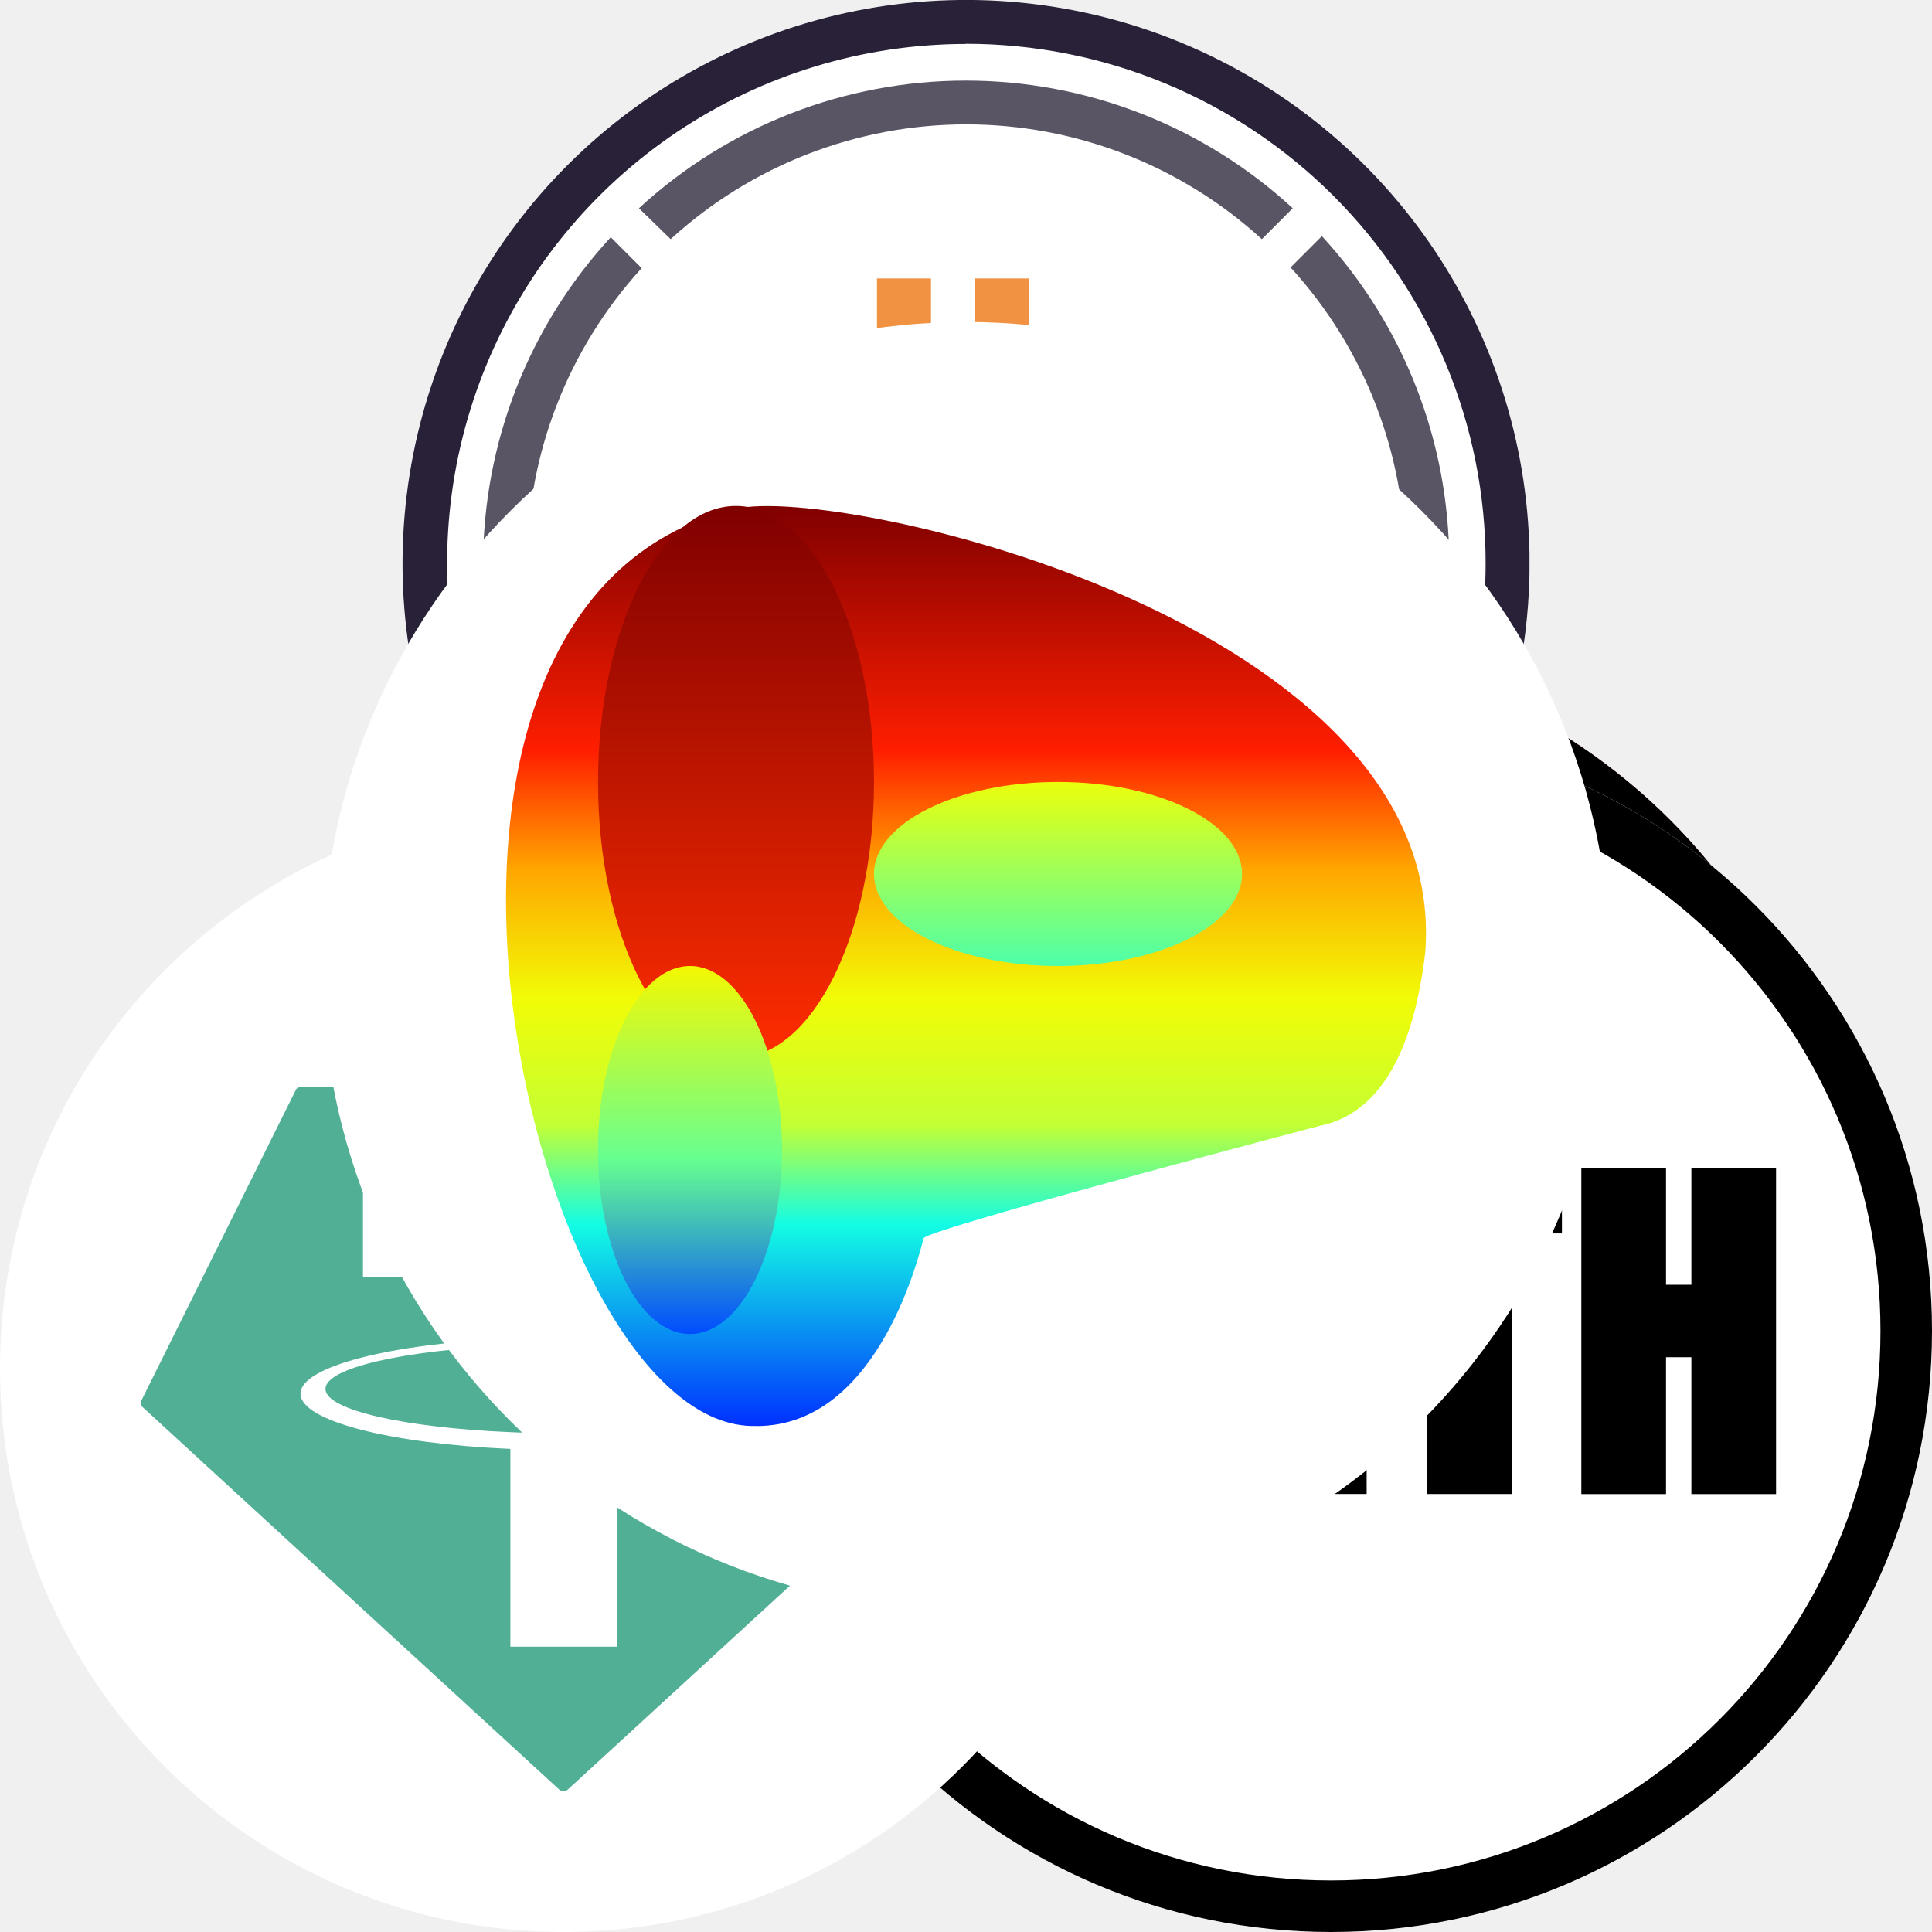
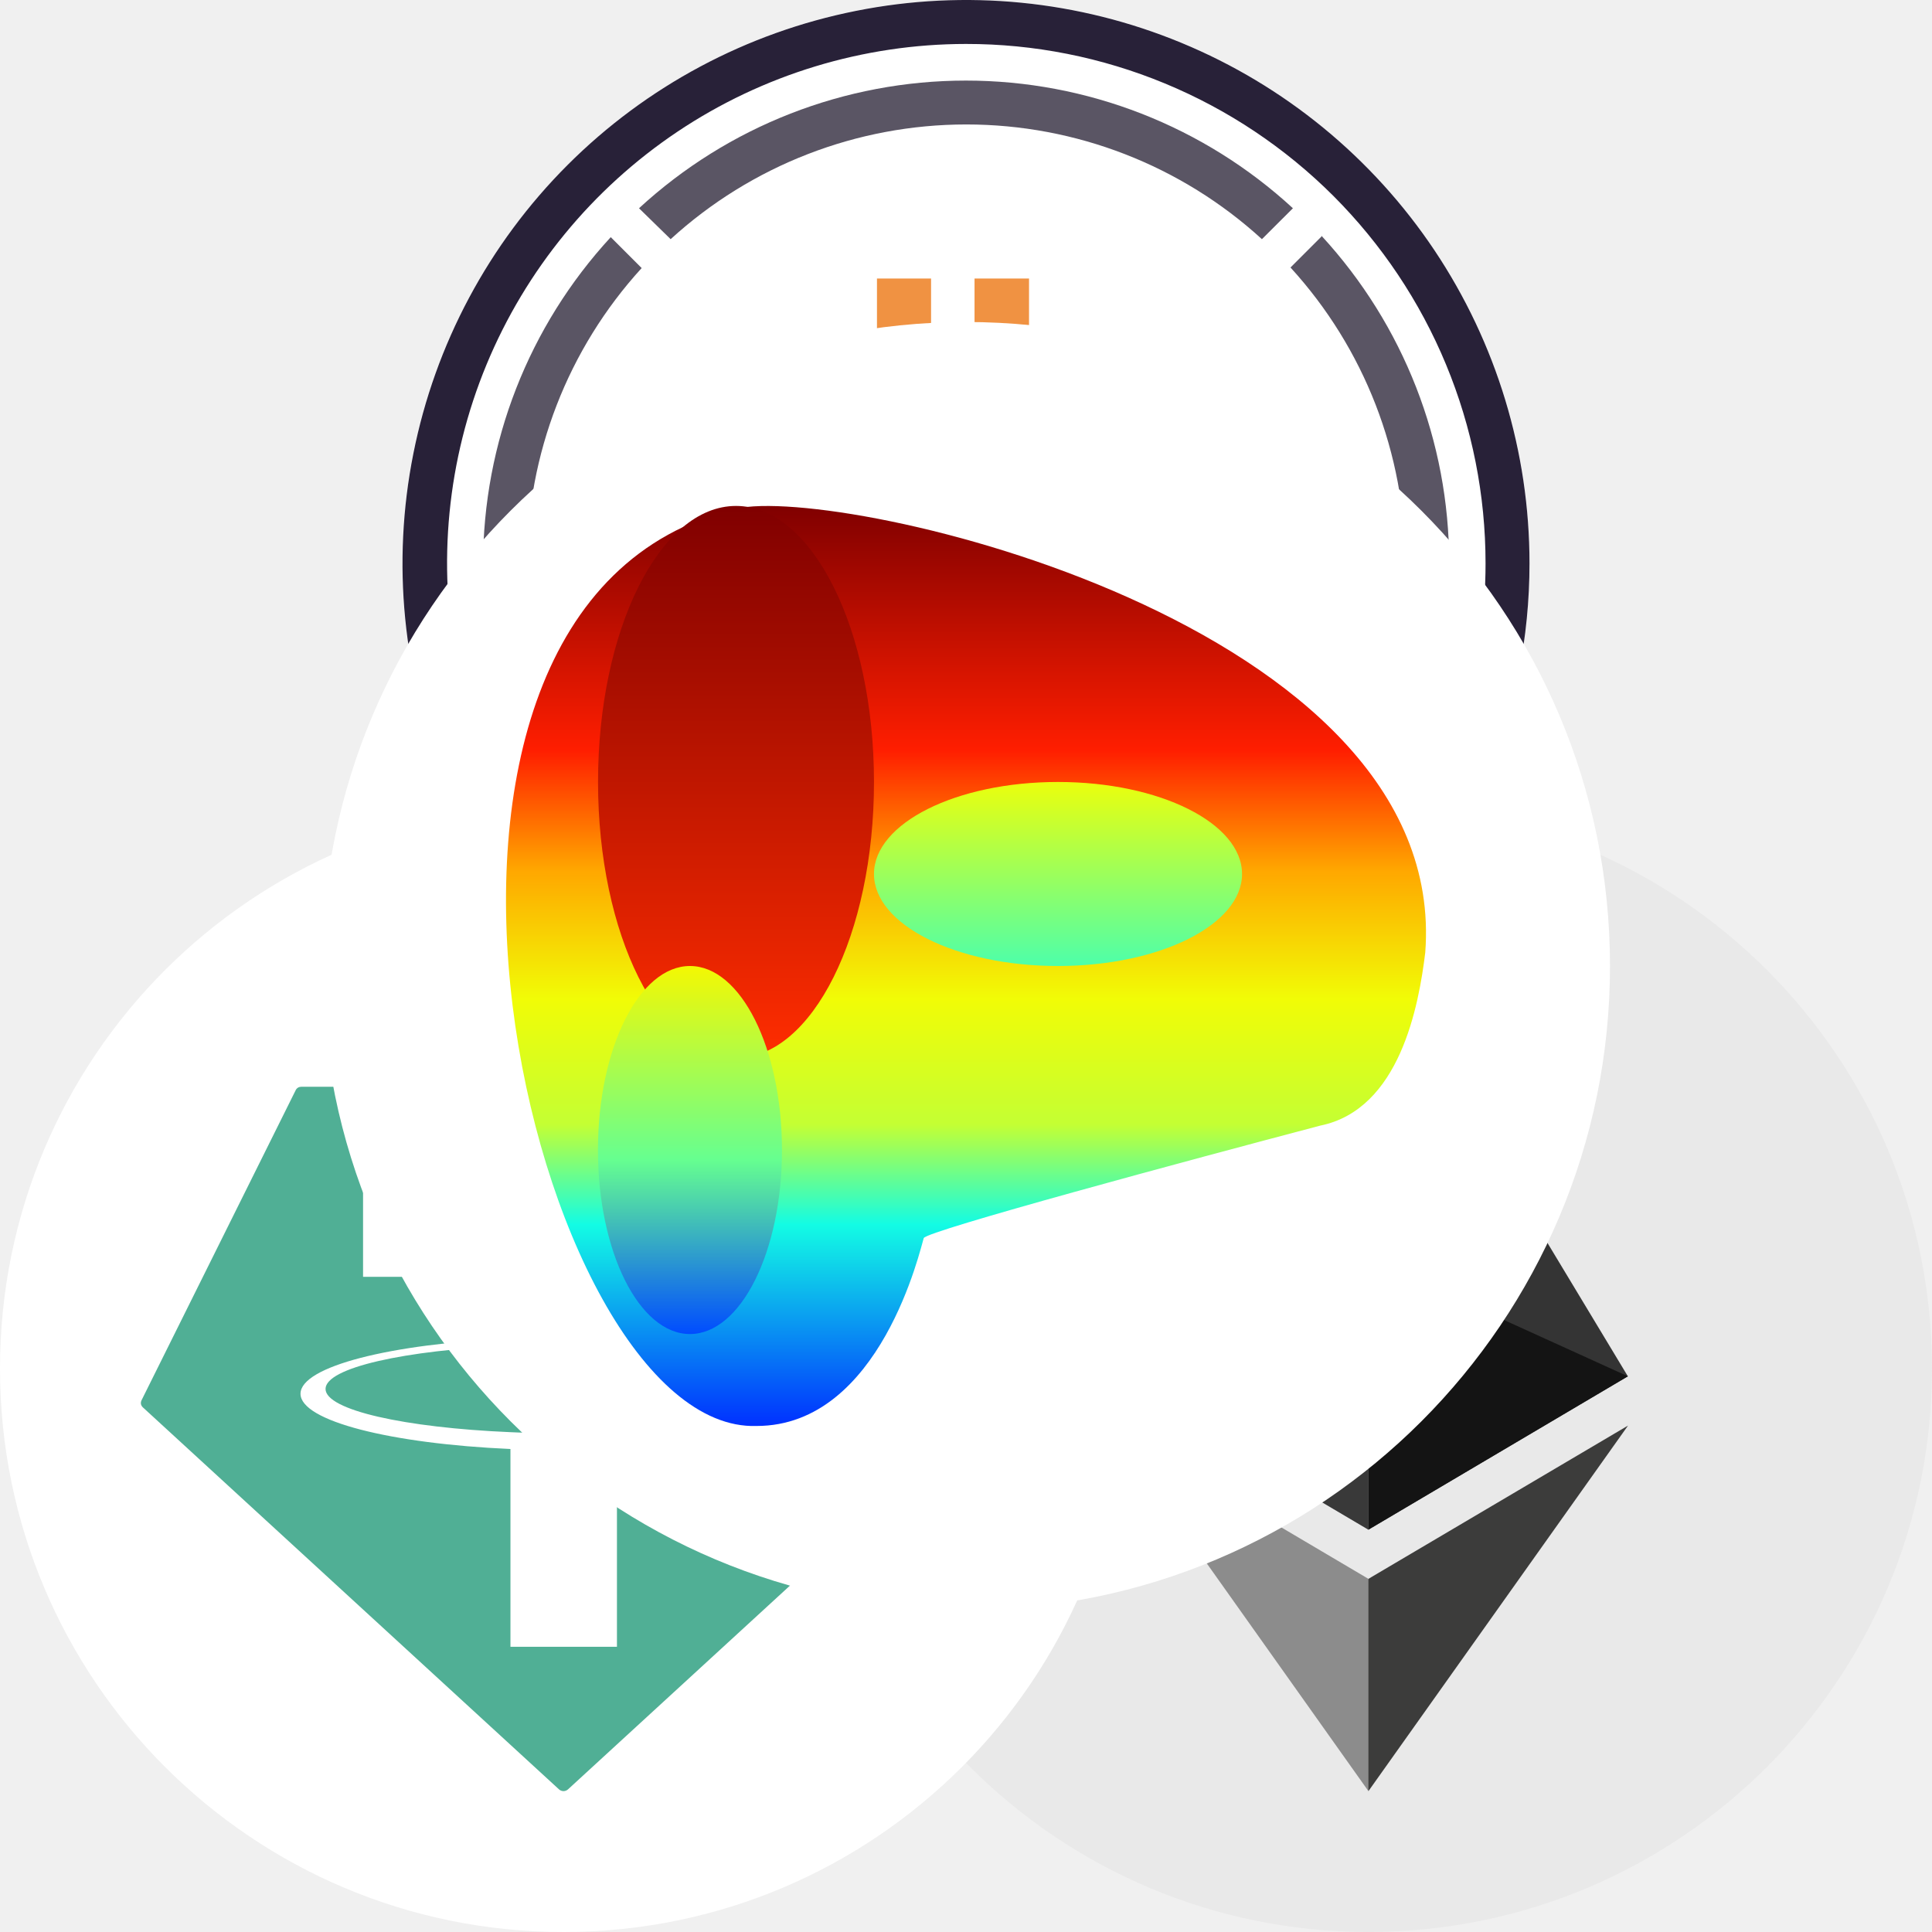
- <svg xmlns="http://www.w3.org/2000/svg" fill="none" height="24" viewBox="0 0 24 24" width="24">
-   <linearGradient id="a" gradientUnits="userSpaceOnUse" x1="12" x2="12" y1="6.286" y2="17.714">
-     <stop offset="0" stop-color="#800000" />
-     <stop offset=".266" stop-color="#ff1e00" />
-     <stop offset=".396" stop-color="#ffa700" />
-     <stop offset=".536" stop-color="#f1fc06" />
-     <stop offset=".672" stop-color="#c4ff33" />
-     <stop offset=".781" stop-color="#13fce4" />
-     <stop offset="1" stop-color="#0030ff" />
-   </linearGradient>
-   <linearGradient id="b" gradientUnits="userSpaceOnUse" x1="9.143" x2="9.143" y1="6.286" y2="13.143">
-     <stop offset="0" stop-color="#800000" />
-     <stop offset="1" stop-color="#ff2d00" />
-   </linearGradient>
-   <linearGradient id="c" gradientUnits="userSpaceOnUse" x1="8.571" x2="8.571" y1="12" y2="16.571">
-     <stop offset="0" stop-color="#f4f802" />
-     <stop offset=".526" stop-color="#66ff90" />
-     <stop offset="1" stop-color="#004cff" />
-   </linearGradient>
-   <linearGradient id="d" gradientUnits="userSpaceOnUse" x1="13.143" x2="13.143" y1="9.714" y2="12">
-     <stop offset="0" stop-color="#ebff0c" />
-     <stop offset="1" stop-color="#4dffaa" />
-   </linearGradient>
-   <clipPath id="e">
-     <path d="m0 0h24v24h-24z" />
-   </clipPath>
-   <clipPath id="f">
-     <path d="m5 0h14v14h-14z" />
-   </clipPath>
-   <clipPath id="g">
-     <path d="m1.75 13.5h10.5v8.75h-10.5z" />
-   </clipPath>
-   <g clip-path="url(#e)">
-     <path d="m22.933 15.467c0 4.124-3.343 7.467-7.467 7.467-4.124 0-7.467-3.343-7.467-7.467 0-4.124 3.343-7.467 7.467-7.467 4.124 0 7.467 3.343 7.467 7.467z" fill="#d83d77" />
-     <path clip-rule="evenodd" d="m15.467 22.293c3.77 0 6.827-3.056 6.827-6.827 0-3.77-3.056-6.827-6.827-6.827-3.77 0-6.827 3.056-6.827 6.827 0 3.77 3.056 6.827 6.827 6.827zm0 .64c4.124 0 7.467-3.343 7.467-7.467 0-4.124-3.343-7.467-7.467-7.467-4.124 0-7.467 3.343-7.467 7.467 0 4.124 3.343 7.467 7.467 7.467z" fill="#000" fill-rule="evenodd" />
-     <path d="m24 16.533c0 4.124-3.343 7.467-7.467 7.467s-7.467-3.343-7.467-7.467 3.343-7.467 7.467-7.467 7.467 3.343 7.467 7.467z" fill="#fff" />
-     <g fill="#000">
-       <path clip-rule="evenodd" d="m16.533 23.36c3.77 0 6.827-3.056 6.827-6.827 0-3.77-3.056-6.827-6.827-6.827-3.77 0-6.827 3.056-6.827 6.827 0 3.77 3.056 6.827 6.827 6.827zm0 .64c4.124 0 7.467-3.343 7.467-7.467s-3.343-7.467-7.467-7.467-7.467 3.343-7.467 7.467 3.343 7.467 7.467 7.467z" fill-rule="evenodd" />
-       <path d="m14.943 14.512-.468 4.048h-1.315c-.12-.622-.226-1.328-.318-2.12-.042.338-.139 1.045-.292 2.12h-1.308l-.47-4.048h1.022l.107 1.413.11 1.363c.038-.705.135-1.63.29-2.775h1.095c.015.118.053.563.115 1.335l.115 1.538c.058-.978.156-1.936.292-2.873z" />
-       <path d="m15.153 14.512h1.755v.81h-.703v.767h.657v.77h-.657v.89h.772v.81h-1.825z" />
-       <path d="m19.403 14.512v.81h-.625v3.237h-1.052v-3.237h-.623v-.81z" />
-       <path d="m22.063 14.512v4.048h-1.052v-1.7h-.315v1.7h-1.052v-4.048h1.052v1.448h.315v-1.448z" />
-       <path clip-rule="evenodd" d="m8.659 14.106 1.12.48-.252.588-1.12-.48z" fill-rule="evenodd" />
+ <svg xmlns="http://www.w3.org/2000/svg" width="24" height="24" viewBox="0 0 24 24" fill="none">
+   <g clip-path="url(#clip0_3007_8218)">
+     <circle cx="17" cy="17" r="7" fill="#E9E9E9" />
+     <g clip-path="url(#clip1_3007_8218)">
+       <path d="M16.999 11.75L16.929 11.989V18.932L16.999 19.002L20.222 17.097L16.999 11.75Z" fill="#343434" />
+       <path d="M16.999 11.75L13.776 17.097L16.999 19.002V15.633V11.75Z" fill="#8C8C8C" />
+       <path d="M16.999 19.613L16.959 19.661V22.134L16.999 22.25L20.224 17.709L16.999 19.613Z" fill="#3C3C3B" />
+       <path d="M16.999 22.25V19.613L13.776 17.709L16.999 22.25Z" fill="#8C8C8C" />
+       <path d="M16.999 19.002L20.222 17.097L16.999 15.632V19.002Z" fill="#141414" />
+       <path d="M13.776 17.097L16.999 19.002V15.632L13.776 17.097Z" fill="#393939" />
    </g>
-     <g clip-path="url(#f)">
-       <circle cx="12" cy="7" fill="#fff" r="7" />
-       <g fill="#5a5564">
-         <path d="m16.416 2.938-.384.384c.917 1.003 1.426 2.313 1.426 3.672 0 1.359-.509 2.669-1.426 3.672l.384.384c1.02-1.107 1.587-2.556 1.587-4.061s-.566-2.955-1.587-4.061z" />
-         <path d="m8.331 2.971c1.003-.917 2.313-1.426 3.672-1.426 1.359 0 2.669.509 3.672 1.426l.384-.384c-1.107-1.02-2.556-1.586-4.061-1.586-1.505 0-2.955.566-4.061 1.586z" />
-         <path d="m7.971 10.671c-.916-1.003-1.424-2.312-1.424-3.67 0-1.358.508-2.668 1.424-3.67l-.384-.384c-1.02 1.106-1.586 2.556-1.586 4.061s.566 2.955 1.586 4.061z" />
-         <path d="m15.671 11.026c-1.003.917-2.313 1.426-3.672 1.426s-2.669-.509-3.672-1.426l-.384.384c1.106 1.02 2.556 1.586 4.061 1.586 1.505 0 2.955-.566 4.061-1.586z" />
-       </g>
-       <path d="m14.427 5.717c-.077-.802-.769-1.071-1.644-1.153v-1.105h-.677v1.084c-.178 0-.36 0-.541 0v-1.084h-.671v1.112h-1.372v.724s.5-.009.492 0c.09-.01.18.016.252.071s.119.137.132.226v3.044c-.002.032-.01.063-.024.091s-.034.054-.058.074c-.024.021-.051.037-.081.047-.03.01-.062.014-.093.012.009.008-.492 0-.492 0l-.128.809h1.36v1.13h.676v-1.113h.541v1.108h.678v-1.117c1.143-.069 1.94-.351 2.04-1.421.081-.861-.324-1.245-.971-1.401.393-.193.637-.552.582-1.139zm-.948 2.406c0 .841-1.44.744-1.899.744v-1.491c.459.001 1.899-.131 1.899.747zm-.314-2.101c0 .769-1.202.675-1.584.675v-1.356c.382 0 1.584-.12 1.584.68z" fill="#f09242" />
-       <path d="m11.999 14c-1.384-0-2.738-.411-3.888-1.18-1.151-.769-2.048-1.863-2.578-3.142-.53-1.279-.668-2.686-.398-4.044.27-1.358.937-2.605 1.916-3.584s2.226-1.646 3.584-1.916c1.358-.27 2.765-.132 4.044.398 1.279.53 2.372 1.427 3.142 2.578.769 1.151 1.18 2.504 1.18 3.889 0.0.919-.181 1.83-.533 2.679-.352.85-.868 1.621-1.518 2.272-.65.65-1.422 1.166-2.272 1.518s-1.76.533-2.679.533zm0-13.454c-1.275.001-2.522.38-3.582 1.089-1.06.709-1.886 1.717-2.373 2.895s-.615 2.475-.365 3.726c.249 1.251.864 2.4 1.766 3.301s2.051 1.516 3.302 1.764c1.251.249 2.547.121 3.726-.367s2.186-1.314 2.894-2.375c.709-1.06 1.087-2.307 1.088-3.582 0-.848-.166-1.687-.491-2.47-.324-.783-.8-1.495-1.399-2.094-.6-.599-1.311-1.075-2.095-1.399-.783-.324-1.623-.49-2.471-.49z" fill="#282138" />
+     <g clip-path="url(#clip2_3007_8218)">
+       <circle cx="12" cy="7" r="7" fill="white" />
+       <path d="M16.416 2.938L16.031 3.323C16.948 4.326 17.457 5.636 17.457 6.995C17.457 8.354 16.948 9.664 16.031 10.667L16.416 11.052C17.436 9.945 18.002 8.495 18.002 6.99C18.002 5.485 17.436 4.036 16.416 2.929V2.938Z" fill="#5A5564" />
+       <path d="M8.331 2.971C9.335 2.054 10.645 1.546 12.004 1.546C13.363 1.546 14.673 2.054 15.676 2.971L16.061 2.587C14.954 1.567 13.504 1.001 11.999 1.001C10.494 1.001 9.045 1.567 7.938 2.587L8.331 2.971Z" fill="#5A5564" />
+       <path d="M7.971 10.671C7.055 9.668 6.547 8.359 6.547 7.001C6.547 5.642 7.055 4.333 7.971 3.33L7.587 2.946C6.567 4.052 6.001 5.502 6.001 7.007C6.001 8.512 6.567 9.962 7.587 11.068L7.971 10.671Z" fill="#5A5564" />
+       <path d="M15.671 11.026C14.668 11.943 13.358 12.452 11.999 12.452C10.639 12.452 9.329 11.943 8.326 11.026L7.942 11.41C9.048 12.431 10.498 12.997 12.003 12.997C13.508 12.997 14.958 12.431 16.064 11.41L15.671 11.026Z" fill="#5A5564" />
+       <path d="M14.427 5.717C14.35 4.915 13.658 4.646 12.783 4.564V3.46H12.106V4.544C11.928 4.544 11.746 4.544 11.566 4.544V3.46H10.894V4.572H9.522V5.296C9.522 5.296 10.022 5.287 10.014 5.296C10.104 5.286 10.194 5.311 10.266 5.367C10.338 5.422 10.385 5.503 10.398 5.593V8.638C10.396 8.669 10.388 8.7 10.374 8.728C10.36 8.757 10.34 8.782 10.316 8.803C10.293 8.824 10.265 8.84 10.235 8.85C10.205 8.86 10.174 8.864 10.142 8.862C10.151 8.869 9.65 8.862 9.65 8.862L9.522 9.67H10.881V10.8H11.558V9.687H12.099V10.795H12.777V9.678C13.919 9.609 14.716 9.327 14.816 8.257C14.897 7.396 14.492 7.011 13.845 6.856C14.239 6.663 14.482 6.304 14.427 5.717ZM13.479 8.124C13.479 8.964 12.038 8.868 11.58 8.868V7.377C12.038 7.378 13.479 7.246 13.479 8.124ZM13.165 6.022C13.165 6.791 11.963 6.698 11.581 6.698V5.342C11.963 5.342 13.165 5.221 13.165 6.022Z" fill="#F09242" />
+       <path d="M11.999 14C10.614 14 9.261 13.589 8.11 12.82C6.959 12.05 6.062 10.957 5.533 9.678C5.003 8.399 4.864 6.992 5.135 5.634C5.405 4.276 6.071 3.029 7.05 2.05C8.029 1.071 9.276 0.405 10.634 0.135C11.992 -0.136 13.399 0.003 14.678 0.533C15.957 1.062 17.05 1.959 17.82 3.11C18.589 4.261 19 5.614 19 6.999C19 7.918 18.819 8.829 18.467 9.678C18.116 10.528 17.6 11.3 16.95 11.95C16.3 12.6 15.528 13.116 14.678 13.467C13.829 13.819 12.918 14 11.999 14ZM11.999 0.546C10.723 0.547 9.477 0.926 8.417 1.635C7.357 2.345 6.531 3.352 6.043 4.531C5.556 5.709 5.429 7.006 5.678 8.257C5.927 9.508 6.542 10.656 7.444 11.558C8.346 12.46 9.495 13.074 10.746 13.323C11.997 13.571 13.293 13.444 14.472 12.956C15.65 12.468 16.657 11.641 17.366 10.581C18.075 9.521 18.454 8.274 18.454 6.999C18.454 6.151 18.288 5.312 17.963 4.528C17.639 3.745 17.163 3.034 16.564 2.434C15.964 1.835 15.253 1.36 14.469 1.036C13.686 0.712 12.846 0.545 11.999 0.546Z" fill="#282138" />
    </g>
-     <circle cx="7" cy="17" fill="#fff" r="7" />
-     <g clip-path="url(#g)" clip-rule="evenodd" fill-rule="evenodd">
-       <path d="m3.673 13.543-1.915 3.852c-.007.014-.01.03-.007.046.003.016.011.03.023.041l5.171 4.747c.015.013.034.021.055.021s.04-.007.055-.021l5.171-4.746c.012-.011.02-.025.023-.041.003-.016.001-.032-.007-.046l-1.915-3.852c-.006-.013-.016-.024-.029-.032s-.027-.012-.042-.012h-6.513c-.015-0-.03.004-.042.011-.013.008-.023.019-.029.032z" fill="#50af95" />
-       <path d="m7.664 17.791c-.037.003-.229.014-.657.014-.34 0-.582-.01-.667-.014-1.315-.056-2.297-.275-2.297-.537 0-.263.982-.482 2.297-.538v.857c.086.006.332.02.673.02.408 0 .613-.016.65-.02v-.856c1.312.056 2.292.275 2.292.537s-.979.481-2.292.537zm0-1.163v-.767h1.831v-1.169h-4.986v1.169h1.831v.766c-1.488.066-2.607.348-2.607.686 0 .339 1.119.621 2.607.686v2.457h1.323v-2.458c1.485-.066 2.602-.348 2.602-.686 0-.338-1.116-.62-2.602-.686z" fill="#fff" />
+     <circle cx="7" cy="17" r="7" fill="white" />
+     <g clip-path="url(#clip3_3007_8218)">
+       <path fill-rule="evenodd" clip-rule="evenodd" d="M3.673 13.543L1.758 17.395C1.751 17.41 1.748 17.426 1.751 17.442C1.754 17.457 1.763 17.472 1.775 17.483L6.945 22.229C6.96 22.242 6.98 22.25 7 22.25C7.02 22.25 7.04 22.242 7.055 22.229L12.225 17.483C12.237 17.472 12.246 17.457 12.249 17.442C12.252 17.426 12.249 17.41 12.242 17.396L10.328 13.543C10.321 13.53 10.311 13.519 10.299 13.512C10.286 13.504 10.272 13.5 10.257 13.5H3.744C3.729 13.5 3.714 13.504 3.702 13.511C3.689 13.519 3.679 13.53 3.673 13.543Z" fill="#50AF95" />
+       <path fill-rule="evenodd" clip-rule="evenodd" d="M7.664 17.791C7.627 17.794 7.435 17.805 7.008 17.805C6.667 17.805 6.426 17.795 6.341 17.791C5.026 17.735 4.044 17.516 4.044 17.254C4.044 16.991 5.026 16.772 6.341 16.716V17.573C6.427 17.578 6.673 17.592 7.013 17.592C7.422 17.592 7.626 17.576 7.663 17.573V16.716C8.975 16.772 9.955 16.992 9.955 17.254C9.955 17.516 8.976 17.735 7.663 17.791L7.664 17.791ZM7.664 16.628V15.861H9.496V14.692H4.51V15.861H6.341V16.628C4.852 16.693 3.733 16.975 3.733 17.314C3.733 17.652 4.852 17.934 6.341 18V20.457H7.664V17.999C9.149 17.934 10.266 17.652 10.266 17.314C10.266 16.975 9.15 16.693 7.664 16.628L7.664 16.628Z" fill="white" />
    </g>
-     <circle cx="12" cy="12" fill="#fff" r="8" />
-     <path d="m9.398 17.714c-2.793.092-5.201-10.217-.257-11.393 1.287-.306 8.877 1.415 8.564 5.513-.08.655-.312 1.948-1.305 2.15-1.629.429-4.896 1.308-4.925 1.397-.037.11-.533 2.334-2.077 2.334z" fill="url(#a)" />
-     <ellipse cx="9.143" cy="9.714" fill="url(#b)" rx="1.714" ry="3.429" />
-     <ellipse cx="8.571" cy="14.286" fill="url(#c)" rx="1.143" ry="2.286" />
-     <ellipse cx="13.143" cy="10.857" fill="url(#d)" rx="2.286" ry="1.143" />
+     <circle cx="12" cy="12" r="8" fill="white" />
+     <path d="M9.398 17.714C6.604 17.806 4.197 7.496 9.141 6.32C10.427 6.014 18.017 7.735 17.705 11.833C17.625 12.489 17.392 13.781 16.4 13.983C14.771 14.412 11.504 15.292 11.475 15.38C11.438 15.49 10.942 17.714 9.398 17.714Z" fill="url(#paint0_linear_3007_8218)" />
+     <ellipse cx="9.143" cy="9.714" rx="1.714" ry="3.429" fill="url(#paint1_linear_3007_8218)" />
+     <ellipse cx="8.571" cy="14.286" rx="1.143" ry="2.286" fill="url(#paint2_linear_3007_8218)" />
+     <ellipse cx="13.143" cy="10.857" rx="2.286" ry="1.143" fill="url(#paint3_linear_3007_8218)" />
  </g>
+   <defs>
+     <linearGradient id="paint0_linear_3007_8218" x1="12" y1="6.286" x2="12" y2="17.714" gradientUnits="userSpaceOnUse">
+       <stop stop-color="#800000" />
+       <stop offset="0.266" stop-color="#FF1E00" />
+       <stop offset="0.396" stop-color="#FFA700" />
+       <stop offset="0.536" stop-color="#F1FC06" />
+       <stop offset="0.672" stop-color="#C4FF33" />
+       <stop offset="0.781" stop-color="#13FCE4" />
+       <stop offset="1" stop-color="#0030FF" />
+     </linearGradient>
+     <linearGradient id="paint1_linear_3007_8218" x1="9.143" y1="6.286" x2="9.143" y2="13.143" gradientUnits="userSpaceOnUse">
+       <stop stop-color="#800000" />
+       <stop offset="1" stop-color="#FF2D00" />
+     </linearGradient>
+     <linearGradient id="paint2_linear_3007_8218" x1="8.571" y1="12" x2="8.571" y2="16.571" gradientUnits="userSpaceOnUse">
+       <stop stop-color="#F4F802" />
+       <stop offset="0.526" stop-color="#66FF90" />
+       <stop offset="1" stop-color="#004CFF" />
+     </linearGradient>
+     <linearGradient id="paint3_linear_3007_8218" x1="13.143" y1="9.714" x2="13.143" y2="12" gradientUnits="userSpaceOnUse">
+       <stop stop-color="#EBFF0C" />
+       <stop offset="1" stop-color="#4DFFAA" />
+     </linearGradient>
+     <clipPath id="clip0_3007_8218">
+       <rect width="24" height="24" fill="white" />
+     </clipPath>
+     <clipPath id="clip1_3007_8218">
+       <rect width="10.5" height="10.5" fill="white" transform="translate(11.75 11.75)" />
+     </clipPath>
+     <clipPath id="clip2_3007_8218">
+       <rect width="14" height="14" fill="white" transform="translate(5)" />
+     </clipPath>
+     <clipPath id="clip3_3007_8218">
+       <rect width="10.5" height="8.75" fill="white" transform="translate(1.75 13.5)" />
+     </clipPath>
+   </defs>
</svg>
